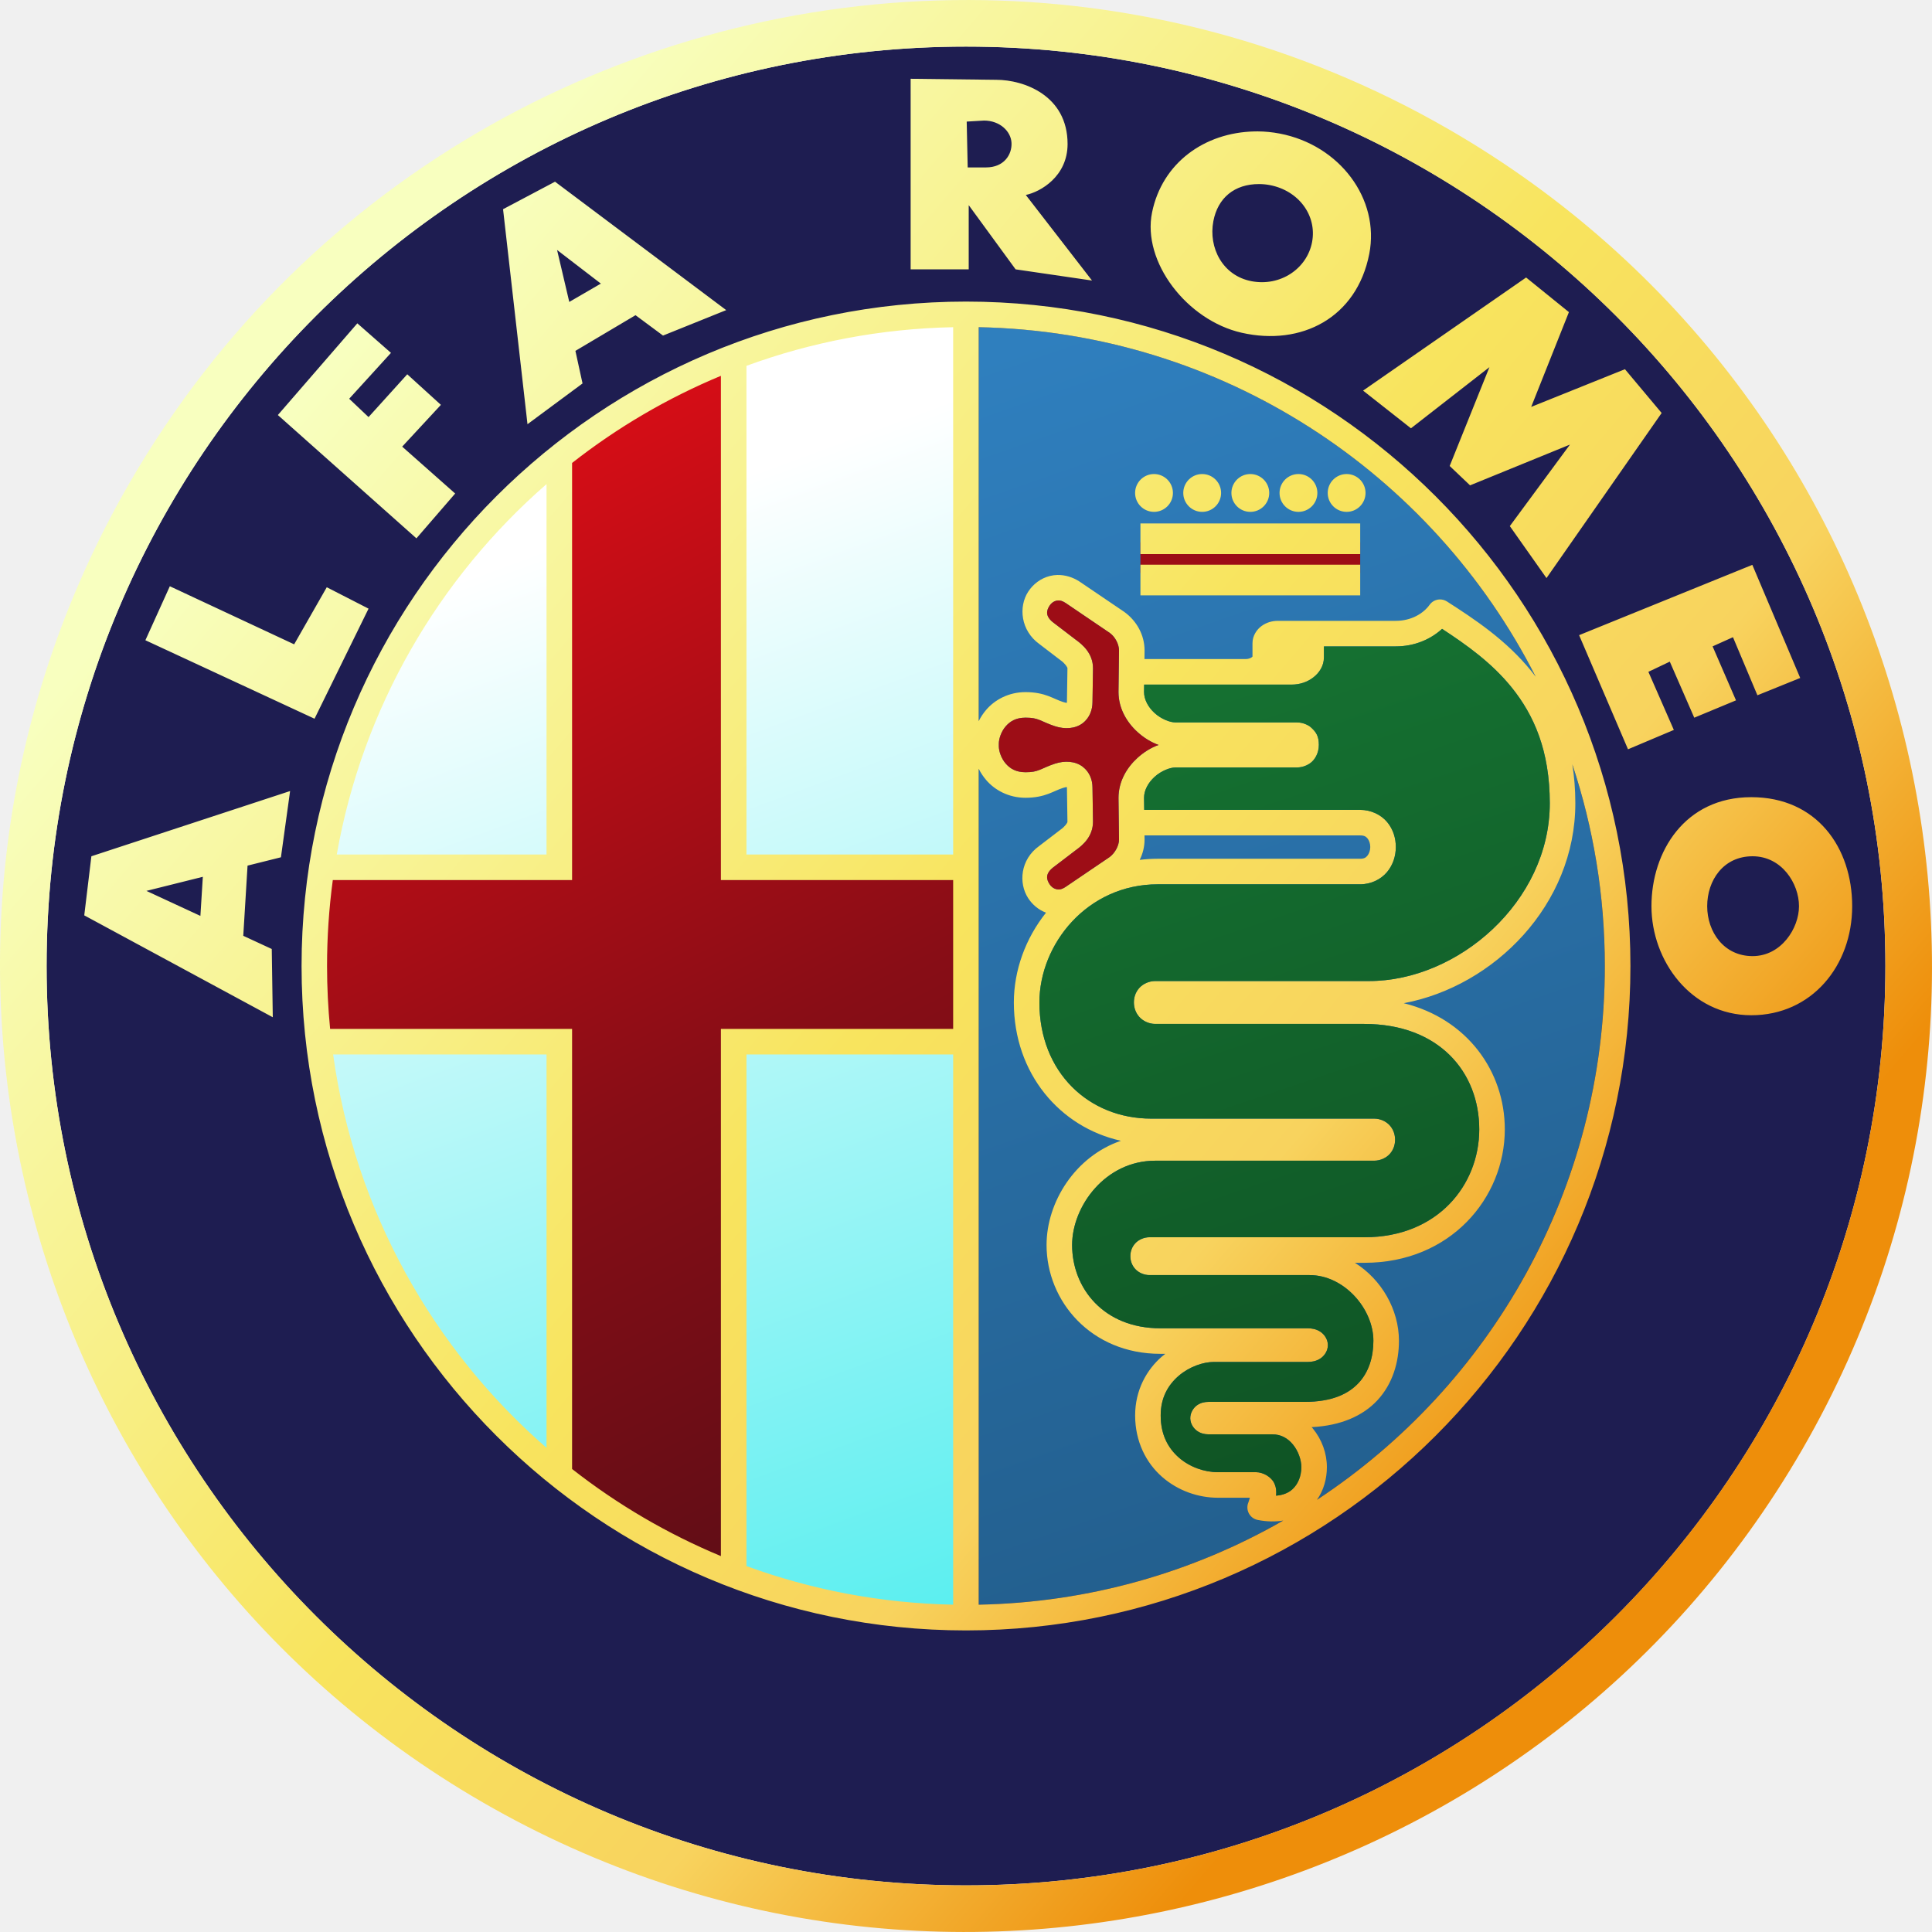
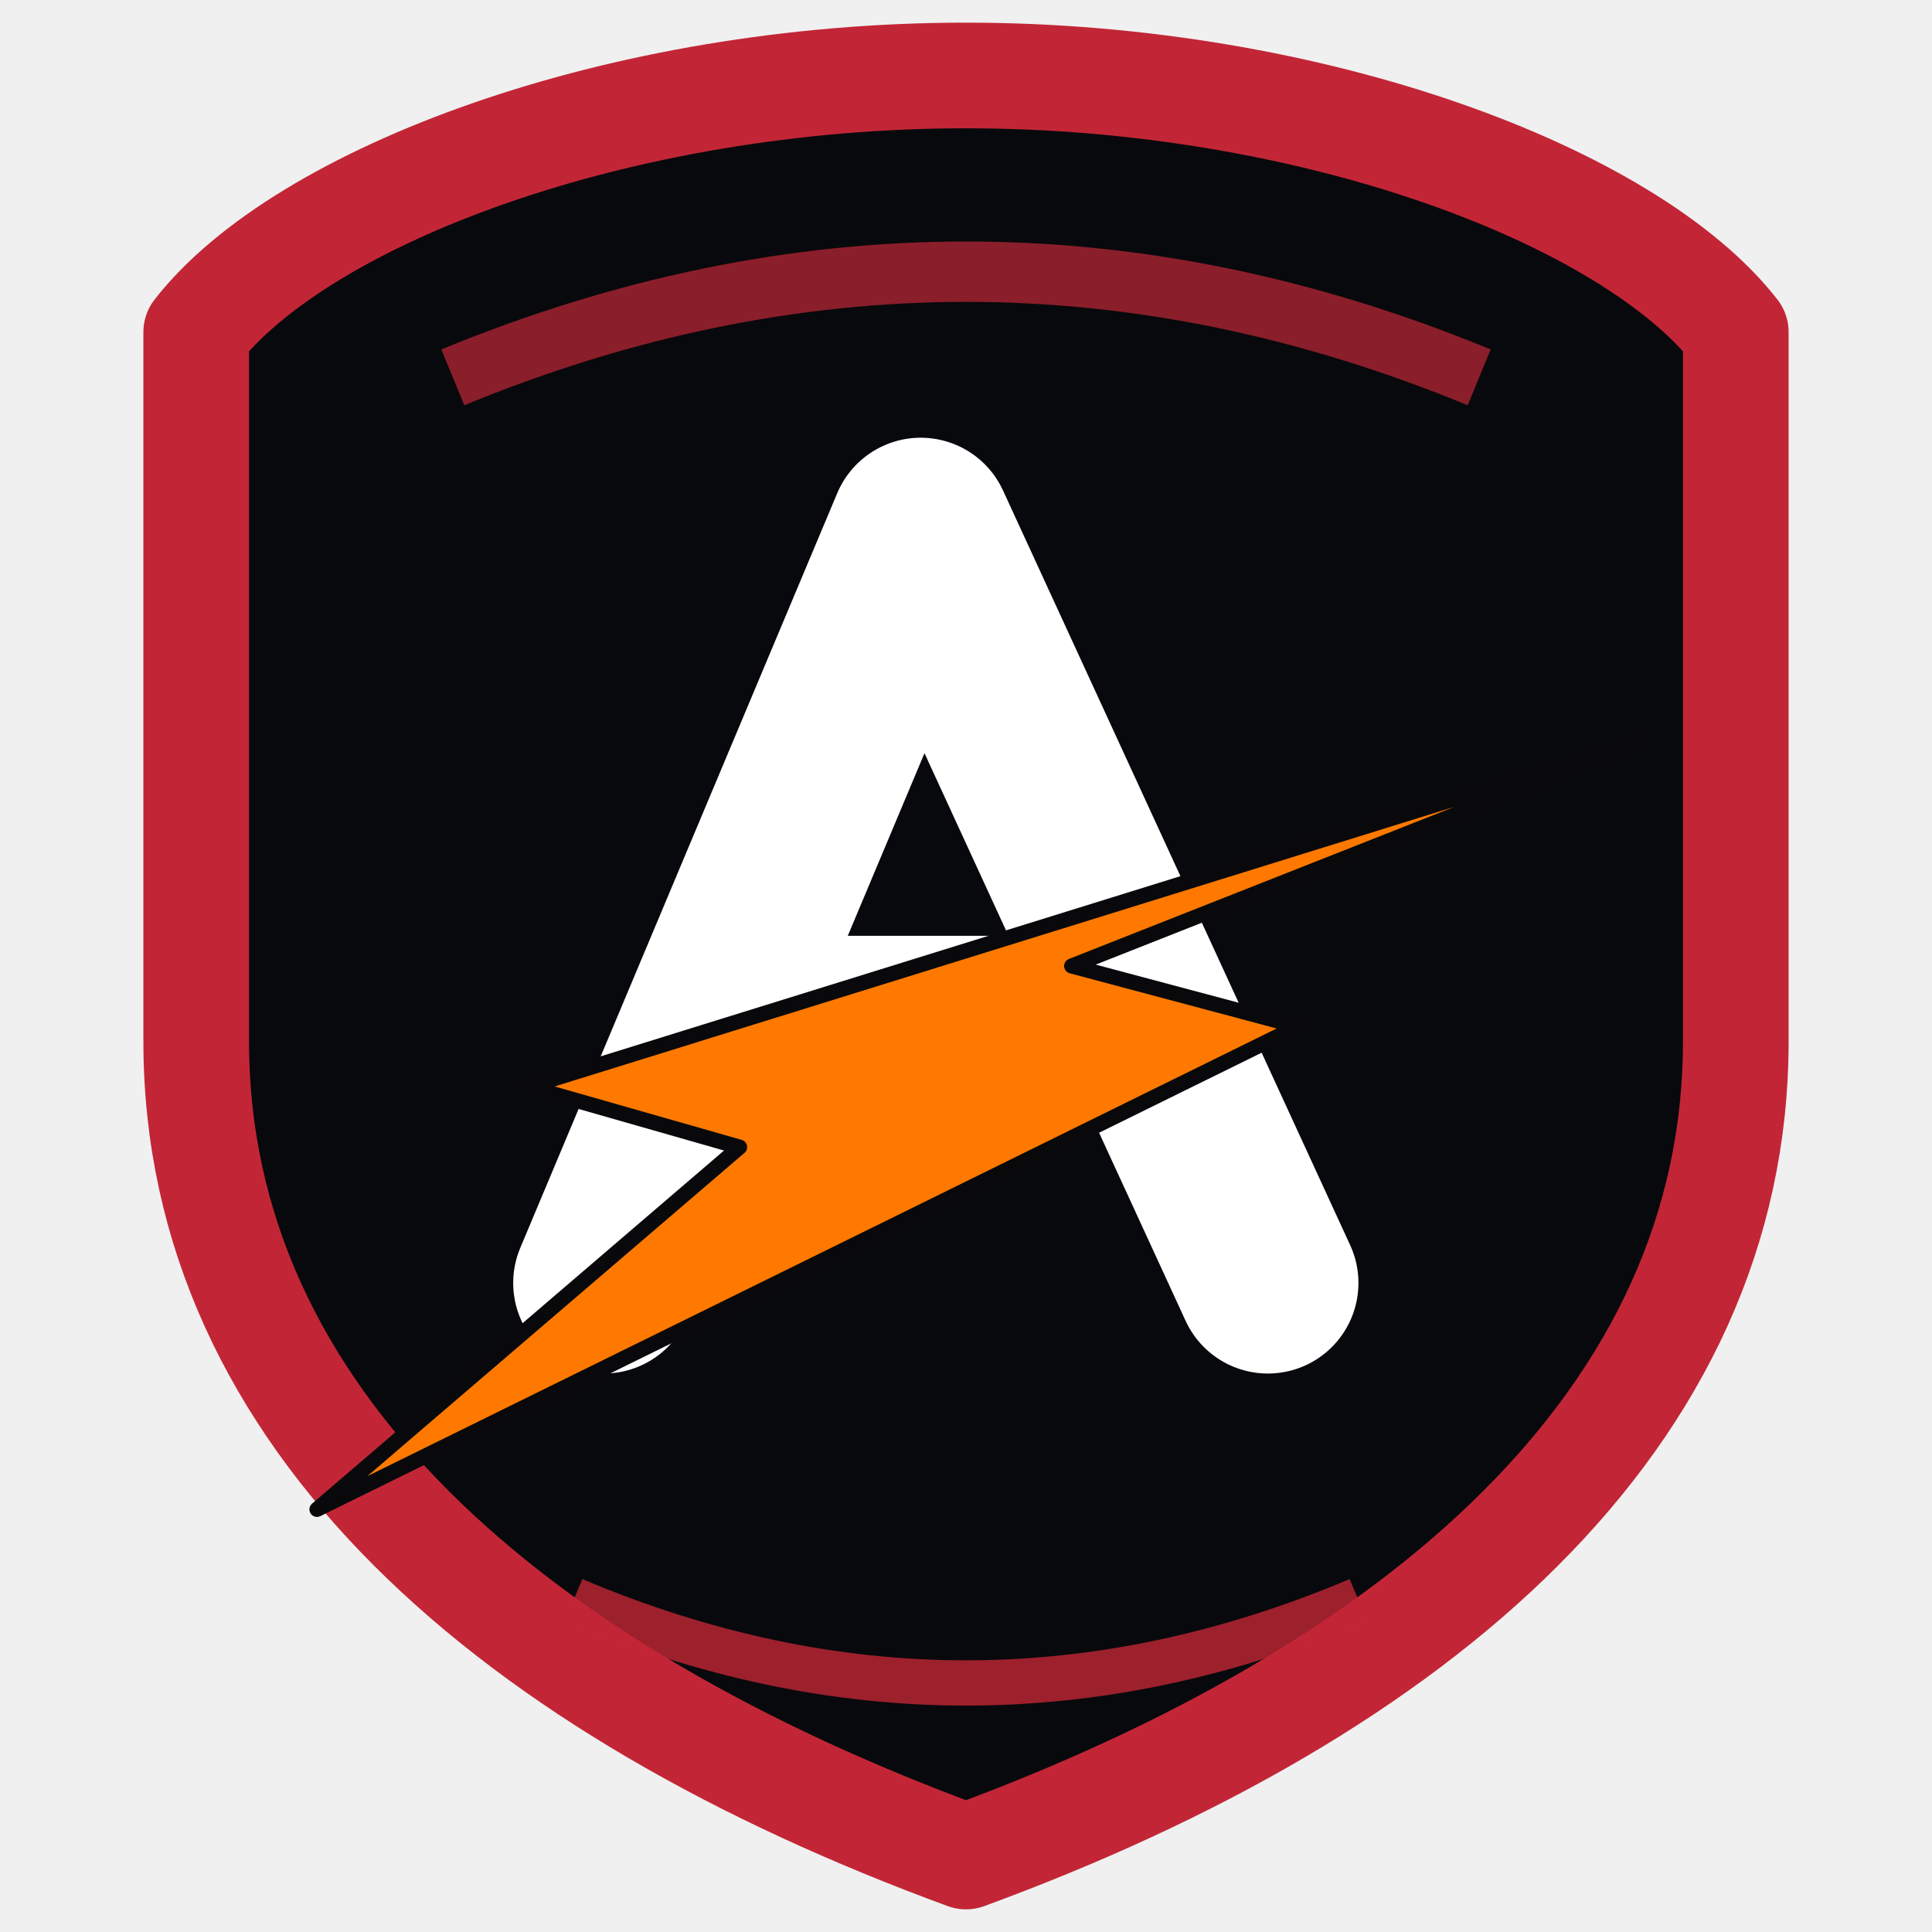
- <svg xmlns="http://www.w3.org/2000/svg" width="2500" height="2500" viewBox="117.944 117.968 1890.112 1890.089">
-   <path fill="#1e1d51" d="M1962.461 1063c0 496.76-402.702 899.462-899.461 899.462S163.539 1559.76 163.538 1063c0-496.758 402.703-899.461 899.462-899.461S1962.461 566.242 1962.461 1063" />
-   <linearGradient id="a" x1="-1541.705" x2="-1139.351" y1="1854.046" y2="761.455" gradientTransform="matrix(1 0 0 -1 2229.395 2495.359)" gradientUnits="userSpaceOnUse">
-     <stop offset="0" stop-color="#fff" />
-     <stop offset="1" stop-color="#53eeef" />
-   </linearGradient>
-   <path fill="url(#a)" d="M1059.5 431.687c-76.82 1.445-150.518 15.117-219.031 39.031V964.5H1059.5zM661.094 578.844c-114.221 96.945-194.768 230.647-222.156 382.125h222.156zm171.625 560.843v516.219c70.314 23.873 145.941 37.526 224.781 38.969v-555.188zm-394.5 1.407c22.77 161.315 105.024 304.004 224.281 406v-406z" />
-   <linearGradient id="b" x1="-1146.538" x2="-725.409" y1="2029.716" y2="822.64" gradientTransform="matrix(1 0 0 -1 2229.395 2495.359)" gradientUnits="userSpaceOnUse">
-     <stop offset="0" stop-color="#2f7fbe" />
-     <stop offset="1" stop-color="#225d8b" />
-   </linearGradient>
-   <path fill="url(#b)" d="M1075.437 438.047c339.391 6.637 612.531 283.992 612.531 624.969s-273.141 618.18-612.531 624.812z" />
-   <linearGradient id="c" x1="470.073" x2="1018.803" y1="2020.046" y2="955.368" gradientTransform="matrix(1.0207 0 0 -1.0134 56.414 2670.702)" gradientUnits="userSpaceOnUse">
-     <stop offset="0" stop-color="#d50d16" />
-     <stop offset=".5" stop-color="#880d16" />
-     <stop offset="1" stop-color="#520d16" />
-   </linearGradient>
-   <path fill="url(#c)" d="M824.15 478.56v499.938h231.926v147.58H824.15v522.677a638.8 638.8 0 0 1-148.609-86.363v-436.313H433.919a636 636 0 0 1-3.062-62.357 634 634 0 0 1 5.741-85.223H675.54V564.956a638.8 638.8 0 0 1 148.61-86.396" />
-   <path fill="#9d0d16" d="M1233.65 648.517h215v30h-215z" />
-   <linearGradient id="d" x1="330.662" x2="1553.836" y1="2149.531" y2="1104.791" gradientTransform="matrix(1 0 0 -1 84.089 2658.85)" gradientUnits="userSpaceOnUse">
-     <stop offset="0" stop-color="#f8ffbf" />
-     <stop offset=".509" stop-color="#f8e45e" />
-     <stop offset=".75" stop-color="#f8d35e" />
-     <stop offset="1" stop-color="#ee8e0a" />
-   </linearGradient>
-   <path fill="url(#d)" d="M1065.625 117.969c-327.204-.521-645.792 169.01-821.031 472.531-260.82 451.754-105.847 1030.087 345.906 1290.906 451.754 260.82 1030.087 105.848 1290.906-345.906 260.82-451.753 105.848-1030.086-345.906-1290.906-148.231-85.582-310.077-126.371-469.875-126.625M1063 163.531c496.503 0 899.469 402.967 899.469 899.469S1559.503 1962.469 1063 1962.469c-496.502 0-899.469-402.966-899.469-899.469 0-496.502 402.967-899.469 899.469-899.469m-54.156 31.5v186.438h56.812v-62.812l45.875 62.812 74.75 10.938-64.781-83.719c14.215-2.954 40.875-18.048 40.875-49.844 0-47.602-42.865-62.812-69.781-62.812zm71.781 40.875c15.452 0 26.408 10.474 26.906 21.938.499 11.465-7.432 23.906-24.906 23.906h-17.969l-.969-44.844zm267.812 10.594c-1.008-.006-2.028.011-3.031.031-49.013.998-90.455 30.716-100.375 79.25-9.879 48.339 34.023 105.539 87.688 117.719 58.225 13.216 112.563-14.431 124.812-77.188 10.49-53.738-29.007-106.504-87.656-117.688-7.216-1.375-14.382-2.081-21.438-2.124m-687.5 49.219-50.844 26.906L634 532.969l53.844-39.875-6.969-31.875 58.812-34.906 26.906 19.938 61.812-24.906zm688.813 2.312c3.456.01 6.963.326 10.5 1 28.299 5.396 46.262 29.862 41.312 55.812-4.947 25.951-30.951 43.615-59.25 38.219-28.297-5.396-42.26-32.799-37.312-58.75 4.33-22.706 20.56-36.347 44.75-36.281M662.937 362.5l42.844 32.906-30.906 17.938zm948.032 26.937-159.5 110.656 46.844 36.875 76.781-59.812-38.906 96.688 19.938 18.938 97.719-39.875-58.812 79.75 35.875 50.844L1743.562 522l-35.906-42.844-91.719 36.875 36.906-92.719zM1063 413c-358.663 0-650.031 291.368-650.031 650.031 0 358.664 291.368 650 650.031 650 358.664 0 650.031-291.336 650.031-650S1421.664 413 1063 413m-595.469 21.281L389.781 524l135.562 120.625 37.906-43.844-51.844-45.875 37.875-40.875-32.906-29.906L478.5 526l-18.938-17.938 40.875-44.875zm582.906 3.781v515.875H848.219V475.844c63.256-23.156 131.291-36.382 202.218-37.782m25 0c238.025 4.654 443.453 142.473 544.938 342a190 190 0 0 0-4-5.156c-24.865-30.887-56.19-51.372-82.875-68.531a12.5 12.5 0 0 0-7.125-1.969 12.5 12.5 0 0 0-9.781 5.188c-6.21 8.6-17.934 15.75-33.219 15.75h-115.156c-5.778 0-11.266 1.574-16 5-4.733 3.427-8.938 9.557-8.938 16.812v13.125c-.058.076-.162.278-.656.656-1.127.865-3.341 1.781-5.812 1.781h-99.219l.094-8.281v-.156c0-15.105-7.703-28.828-19.594-37.5l-.188-.156-.156-.094-43.375-29.406-.062-.062-.062-.031c-6.905-4.559-14.623-6.719-21.906-6.562a33 33 0 0 0-7.094.938c-9.15 2.242-16.596 8.022-21.406 15.406-9.62 14.77-7.411 38.114 11.094 51.344l20.344 15.562.156.125.156.094c4.281 3.063 6.656 6.763 6.656 7.781l-.5 32.969v.188c0 .402-.06.501-.094.656-.57-.002-1.664-.129-3.938-.875-4.811-1.577-8.462-3.609-14.125-5.75-5.662-2.14-12.944-3.844-22.312-3.844-16.492 0-30.043 7.444-38.531 17.344a53.8 53.8 0 0 0-7.312 11.031V438.062zm-252.218 47.563v493.312h227.219v145.625H823.219v515.75a624.7 624.7 0 0 1-145.594-85.219v-430.531H440.906a632 632 0 0 1-3-61.531 630 630 0 0 1 5.625-84.094h234.094V570.875a624.8 624.8 0 0 1 145.594-85.25m423.718 96.094c-10.212 0-18.5 8.288-18.5 18.5s8.289 18.5 18.5 18.5c10.213 0 18.5-8.287 18.5-18.5s-8.287-18.5-18.5-18.5m47.125 0c-10.212 0-18.5 8.288-18.5 18.5s8.288 18.5 18.5 18.5 18.5-8.287 18.5-18.5-8.287-18.5-18.5-18.5m47.094 0c-10.211 0-18.5 8.288-18.5 18.5s8.289 18.5 18.5 18.5c10.213 0 18.5-8.287 18.5-18.5s-8.287-18.5-18.5-18.5m47.094 0c-10.212 0-18.5 8.288-18.5 18.5s8.289 18.5 18.5 18.5c10.213 0 18.5-8.287 18.5-18.5s-8.287-18.5-18.5-18.5m47.125 0c-10.212 0-18.5 8.288-18.5 18.5s8.288 18.5 18.5 18.5 18.5-8.287 18.5-18.5-8.287-18.5-18.5-18.5m-782.75 9.843v362.375H447.406c25.303-143.653 99.697-270.437 205.219-362.375m581.031 38.5v30h215v-30zm0 40.375v30h215v-30zm598.625.125-169.469 68.781L1710.656 851l44.844-18.938-24.906-56.844 20.938-9.969 23.938 54.844 40.844-16.969-22.906-52.812 19.938-8.969 23.906 56.812 41.875-16.938zM284.094 691.5l-23.906 52.812 165.469 76.781L478.5 713.406l-40.875-20.938-31.906 55.844zm868.968 13.906c1.973-.114 4.273.401 7.406 2.469l43.25 29.344c5.391 3.931 8.969 11.199 8.969 17.062l-.5 40.531v.156c0 15.963 8.074 29.565 18.5 39.062 6.148 5.6 13.188 10.019 20.719 12.719-7.531 2.701-14.57 7.119-20.719 12.719-10.426 9.498-18.5 23.101-18.5 39.062v.156l.5 40.688c0 5.864-3.953 13.227-9.344 17.156l-43 29.156c-4.177 2.758-6.734 2.719-9.156 2.125-2.42-.593-4.797-2.312-6.406-4.781-3.217-4.938-4.617-10.691 4.688-17.344l.156-.125.156-.125 20.688-15.781c6.997-5.006 16.781-13.418 16.781-27.875v-.188l-.5-33.156c0-7.073-2.541-15.06-9.688-20.469-7.146-5.408-17.355-6.077-27.125-2.875-6.976 2.287-11.534 4.745-15.188 6.125-3.652 1.381-6.746 2.219-13.469 2.219-9.42 0-15.205-3.542-19.562-8.625-4.357-5.082-6.594-12.162-6.594-16.812v-2.5c0-4.649 2.236-11.729 6.594-16.812 4.357-5.082 10.143-8.625 19.562-8.625 6.723 0 9.816.839 13.469 2.219 3.653 1.381 8.212 3.839 15.188 6.125 9.77 3.203 19.979 2.534 27.125-2.875s9.688-13.582 9.688-20.656l.5-32.969v-.188c0-14.456-10.097-23.087-17.094-28.094l-20.375-15.562-.156-.125-.156-.125c-9.304-6.651-7.904-12.405-4.688-17.344 1.609-2.469 3.986-4.188 6.406-4.781a10.5 10.5 0 0 1 1.875-.281m375.688 27.781c23.928 15.639 48.744 33.294 68.156 57.406 21.79 27.066 37.219 61.887 37.219 113.219 0 96.442-90.062 173.906-176.688 173.906h-209.344c-5.949 0-12.033 2.726-15.719 6.938-3.685 4.213-5.164 9.297-5.125 14.156.04 4.861 1.605 9.828 5.25 13.969 3.645 4.142 9.635 6.906 15.594 6.906h204.375c73.48 0 112.656 47.293 112.656 103.125 0 54.41-40.692 105.562-112.156 105.562h-210.594c-5.104 0-10.527 2.313-13.875 6.031-3.347 3.719-4.745 8.24-4.719 12.562.027 4.323 1.436 8.772 4.75 12.438s8.722 6 13.844 6h156.75c33.739 0 62.438 32.879 62.438 64.281 0 15.924-4.525 30.625-14.531 41.312-10.005 10.688-25.99 18.438-52.875 18.438h-94c-3.746 0-7.687.82-11.312 3.438s-6.59 7.619-6.438 12.812c.154 5.194 3.145 9.647 6.625 12.125 3.48 2.479 7.366 3.375 11.125 3.375h62.344c8.795 0 15.299 3.847 20.438 10.094 5.139 6.248 8.125 15.003 8.125 22 0 8.715-3.219 16.77-8.906 21.812-3.688 3.271-8.787 5.543-15.781 6.094.344-3.602.403-7.681-2-12.562-2.851-5.792-10.803-10.406-17.562-10.406h-37.406c-13.027 0-27.406-4.912-38.031-14.188-10.624-9.274-17.906-22.419-17.906-41.344 0-17.4 7.274-29.808 17.594-38.719 10.32-8.91 24.027-13.562 34.125-13.562h91.938c4.151 0 8.195-.716 12.062-3.062 3.868-2.346 7.85-7.289 7.844-13.438-.006-6.147-4.012-11.094-7.875-13.438-3.863-2.343-7.881-3.031-12.031-3.031h-144.031c-55.418 0-86.281-39.217-86.281-81.5 0-37.723 32.309-82.438 81.281-82.438h214.344c5.835 0 11.838-2.722 15.406-6.875 3.569-4.152 4.972-9.095 4.938-13.812-.033-4.717-1.498-9.568-5.031-13.656s-9.464-6.844-15.312-6.844H1244.13c-61.029 0-109.312-45.255-109.312-113.594 0-57.084 46.709-115.625 115.781-115.625h197.875c10.79 0 20.472-4.854 26.406-11.938 5.936-7.083 8.58-15.812 8.625-24.406.046-8.594-2.518-17.398-8.469-24.531s-15.703-11.969-26.562-11.969h-211.125l-.156-11.844c0-7.31 3.973-14.664 10.344-20.469 6.373-5.804 14.943-9.125 20.188-9.125h118.312c4.578 0 9.109-1.058 13.562-4.125 4.453-3.066 8.594-9.68 8.594-17.938 0-8.506-2.531-12.807-8.594-17.938-4.453-3.066-8.984-4.125-13.562-4.125h-118.312c-5.244 0-13.815-3.32-20.188-9.125-6.371-5.804-10.344-13.283-10.344-20.594l.094-7.25h144.406c7.994 0 15.287-2.562 21.031-6.969 5.744-4.405 10.438-11.164 10.438-19.688v-10.719h70.219c18.211.005 34.039-6.784 45.369-17.152m127.406 132.438c20.641 62.053 31.812 128.434 31.812 197.406 0 218.333-111.963 410.503-281.625 522.25 6.624-9.422 9.719-20.783 9.719-32 0-13.363-4.797-26.914-13.812-37.875-.356-.434-.783-.824-1.156-1.25 28.438-1.373 50.084-10.995 64.188-26.062 15.245-16.284 21.281-37.686 21.281-58.406 0-30.61-17.137-60.066-43.094-76.312h9.5c83.751 0 137.156-63.267 137.156-130.562 0-57.056-37.112-108.172-98.844-123.406 88.633-16.649 167.844-96.405 167.844-195.594 0-13.579-1.053-26.28-2.969-38.189m-580.719 4.437a53.7 53.7 0 0 0 7.312 11.031c8.488 9.9 22.039 17.344 38.531 17.344 9.368 0 16.65-1.703 22.312-3.844s9.314-4.172 14.125-5.75c2.273-.745 3.367-.872 3.938-.875.034.157.094.268.094.656v.188l.5 33.156c0 1.02-2.375 4.531-6.656 7.594l-.156.094-.156.125-20.656 15.812c-18.505 13.23-20.401 36.325-10.781 51.094 4.094 6.283 10.103 11.388 17.438 14.157-20.022 25.069-31.469 56.391-31.469 87.874 0 69.439 45.03 122.078 104.75 135.281-44.729 15.284-72.75 59.965-72.75 101.938 0 55.033 43.587 106.5 111.281 106.5H1258c-1.097.856-2.216 1.675-3.281 2.594-14.999 12.952-26.25 32.925-26.25 57.656 0 25.707 10.87 46.599 26.438 60.188s35.399 20.344 54.5 20.344h31.312c-.646 2.283-1.375 4.406-1.375 4.406a12.507 12.507 0 0 0 9 17.312c8.948 1.772 17.402 1.895 25.062.594-88.092 50.51-189.656 80.196-297.969 82.312zM401.75 891.844l-194.406 63.812-6.969 57.813 184.438 99.687-1-66.781-27.875-12.906 4.188-68.656 32.656-8.156zm1429.531 6c-65.069 0-97.688 53.323-97.688 106.656s38.588 106.688 97.688 106.688c59.074.001 98.688-48.369 98.688-106.688 0-57.321-34.615-106.656-98.688-106.656m-593.656 37.406h210.844c4.271 0 5.84 1.16 7.375 3s2.674 5.007 2.656 8.375-1.198 6.58-2.781 8.469c-1.582 1.889-3.16 3-7.25 3h-197.875c-6.025 0-11.91.386-17.656 1.094 3.033-6.103 4.75-12.875 4.75-19.969v-.156zm594.906 20.406c28.682 0 45.406 26.783 45.406 48.844 0 21.562-17.342 48.844-45.406 48.844-28.075 0-44.406-23.672-44.406-48.844 0-25.171 15.725-48.844 44.406-48.844M316.375 975.75 314 1014l-52.812-24.469zm127.469 173.812h208.781v384.844c-111.012-96.684-187.586-231.931-208.781-384.844m404.375 0h202.219v538.281c-70.928-1.398-138.961-14.636-202.219-37.781z" />
-   <path fill="#9d0d16" d="M1153.062 705.406c1.973-.114 4.273.401 7.406 2.469l43.25 29.344c5.391 3.931 8.969 11.199 8.969 17.062l-.5 40.531v.156c0 15.963 8.074 29.565 18.5 39.062 6.148 5.6 13.188 10.019 20.719 12.719-7.531 2.701-14.57 7.119-20.719 12.719-10.426 9.498-18.5 23.101-18.5 39.062v.156l.5 40.688c0 5.864-3.953 13.227-9.344 17.156l-43 29.156c-4.177 2.758-6.734 2.719-9.156 2.125-2.42-.593-4.797-2.312-6.406-4.781-3.217-4.938-4.617-10.691 4.688-17.344l.156-.125.156-.125 20.688-15.781c6.997-5.006 16.781-13.418 16.781-27.875v-.188l-.5-33.156c0-7.073-2.541-15.06-9.688-20.469-7.146-5.408-17.355-6.077-27.125-2.875-6.976 2.287-11.534 4.745-15.188 6.125-3.652 1.381-6.746 2.219-13.469 2.219-9.42 0-15.205-3.542-19.562-8.625-4.357-5.082-6.594-12.162-6.594-16.812v-2.5c0-4.649 2.236-11.729 6.594-16.812 4.357-5.082 10.143-8.625 19.562-8.625 6.723 0 9.816.839 13.469 2.219 3.653 1.381 8.212 3.839 15.188 6.125 9.77 3.203 19.979 2.534 27.125-2.875s9.688-13.582 9.688-20.656l.5-32.969v-.188c0-14.456-10.097-23.087-17.094-28.094l-20.375-15.562-.156-.125-.156-.125c-9.304-6.651-7.904-12.405-4.688-17.344 1.609-2.469 3.986-4.188 6.406-4.781a10.5 10.5 0 0 1 1.875-.281" />
-   <linearGradient id="e" x1="-933.389" x2="-685.293" y1="1696.493" y2="958.794" gradientTransform="matrix(1 0 0 -1 2229.395 2495.359)" gradientUnits="userSpaceOnUse">
-     <stop offset="0" stop-color="#157031" />
-     <stop offset="1" stop-color="#0f5324" />
-   </linearGradient>
-   <path fill="url(#e)" d="M1528.75 733.187c23.928 15.639 48.744 33.294 68.156 57.406 21.79 27.066 37.219 61.887 37.219 113.219 0 96.442-90.062 173.906-176.688 173.906h-209.344c-5.949 0-12.033 2.726-15.719 6.938-3.685 4.213-5.164 9.297-5.125 14.156.04 4.861 1.605 9.828 5.25 13.969 3.645 4.142 9.635 6.906 15.594 6.906h204.375c73.48 0 112.656 47.293 112.656 103.125 0 54.41-40.692 105.562-112.156 105.562h-210.594c-5.104 0-10.527 2.313-13.875 6.031-3.347 3.719-4.745 8.24-4.719 12.562.027 4.323 1.436 8.772 4.75 12.438s8.722 6 13.844 6h156.75c33.739 0 62.438 32.879 62.438 64.281 0 15.924-4.525 30.625-14.531 41.312-10.005 10.688-25.99 18.438-52.875 18.438h-94c-3.746 0-7.687.82-11.312 3.438s-6.59 7.619-6.438 12.812c.154 5.194 3.145 9.647 6.625 12.125 3.48 2.479 7.366 3.375 11.125 3.375h62.344c8.795 0 15.299 3.847 20.438 10.094 5.139 6.248 8.125 15.003 8.125 22 0 8.715-3.219 16.77-8.906 21.812-3.688 3.271-8.787 5.543-15.781 6.094.344-3.602.403-7.681-2-12.562-2.851-5.792-10.803-10.406-17.562-10.406h-37.406c-13.027 0-27.406-4.912-38.031-14.188-10.624-9.274-17.906-22.419-17.906-41.344 0-17.4 7.274-29.808 17.594-38.719 10.32-8.91 24.027-13.562 34.125-13.562h91.938c4.151 0 8.195-.716 12.062-3.062 3.868-2.346 7.85-7.289 7.844-13.438-.006-6.147-4.012-11.094-7.875-13.438-3.863-2.343-7.881-3.031-12.031-3.031h-144.031c-55.418 0-86.281-39.217-86.281-81.5 0-37.723 32.309-82.438 81.281-82.438h214.344c5.835 0 11.838-2.722 15.406-6.875 3.569-4.152 4.972-9.095 4.938-13.812-.033-4.717-1.498-9.568-5.031-13.656s-9.464-6.844-15.312-6.844H1244.13c-61.029 0-109.312-45.255-109.312-113.594 0-57.084 46.709-115.625 115.781-115.625h197.875c10.79 0 20.472-4.854 26.406-11.938 5.936-7.083 8.58-15.812 8.625-24.406.046-8.594-2.518-17.398-8.469-24.531s-15.703-11.969-26.562-11.969h-211.125l-.156-11.844c0-7.31 3.973-14.664 10.344-20.469 6.373-5.804 14.943-9.125 20.188-9.125h118.312c4.578 0 9.109-1.058 13.562-4.125 4.453-3.066 8.594-9.68 8.594-17.938 0-8.506-2.531-12.807-8.594-17.938-4.453-3.066-8.984-4.125-13.562-4.125h-118.312c-5.244 0-13.815-3.32-20.188-9.125-6.371-5.804-10.344-13.283-10.344-20.594l.094-7.25h144.406c7.994 0 15.287-2.562 21.031-6.969 5.744-4.405 10.438-11.164 10.438-19.688v-10.719h70.219c18.211.005 34.039-6.784 45.369-17.152" />
+ <svg xmlns="http://www.w3.org/2000/svg" width="128" height="128" viewBox="0 0 128 128" role="img" aria-label="Ecojumbo A">
+   <path d="M64 5 C87 5 108 13 115 22 V69 C115 94 94 112 64 123 C34 112 13 94 13 69 V22 C20 13 41 5 64 5 Z" fill="#08090C" stroke="#C22636" stroke-width="7" stroke-linejoin="round" />
+   <path d="M30 25 Q64 11 98 25" fill="none" stroke="#C22636" stroke-width="4" opacity=".7" />
+   <path d="M40 85 L61 35 L84 85 M49 68 H76" fill="none" stroke="#FFFFFF" stroke-width="12" stroke-linecap="round" stroke-linejoin="round" />
+   <path d="M109 49 L71 64 L86 68 L21 100 L49 76 L35 72 Z" fill="#FF7900" stroke="#09090B" stroke-width="1" stroke-linejoin="round" />
+   <path d="M38 106 Q64 117 90 106" fill="none" stroke="#C22636" stroke-width="3" opacity=".8" />
</svg>
